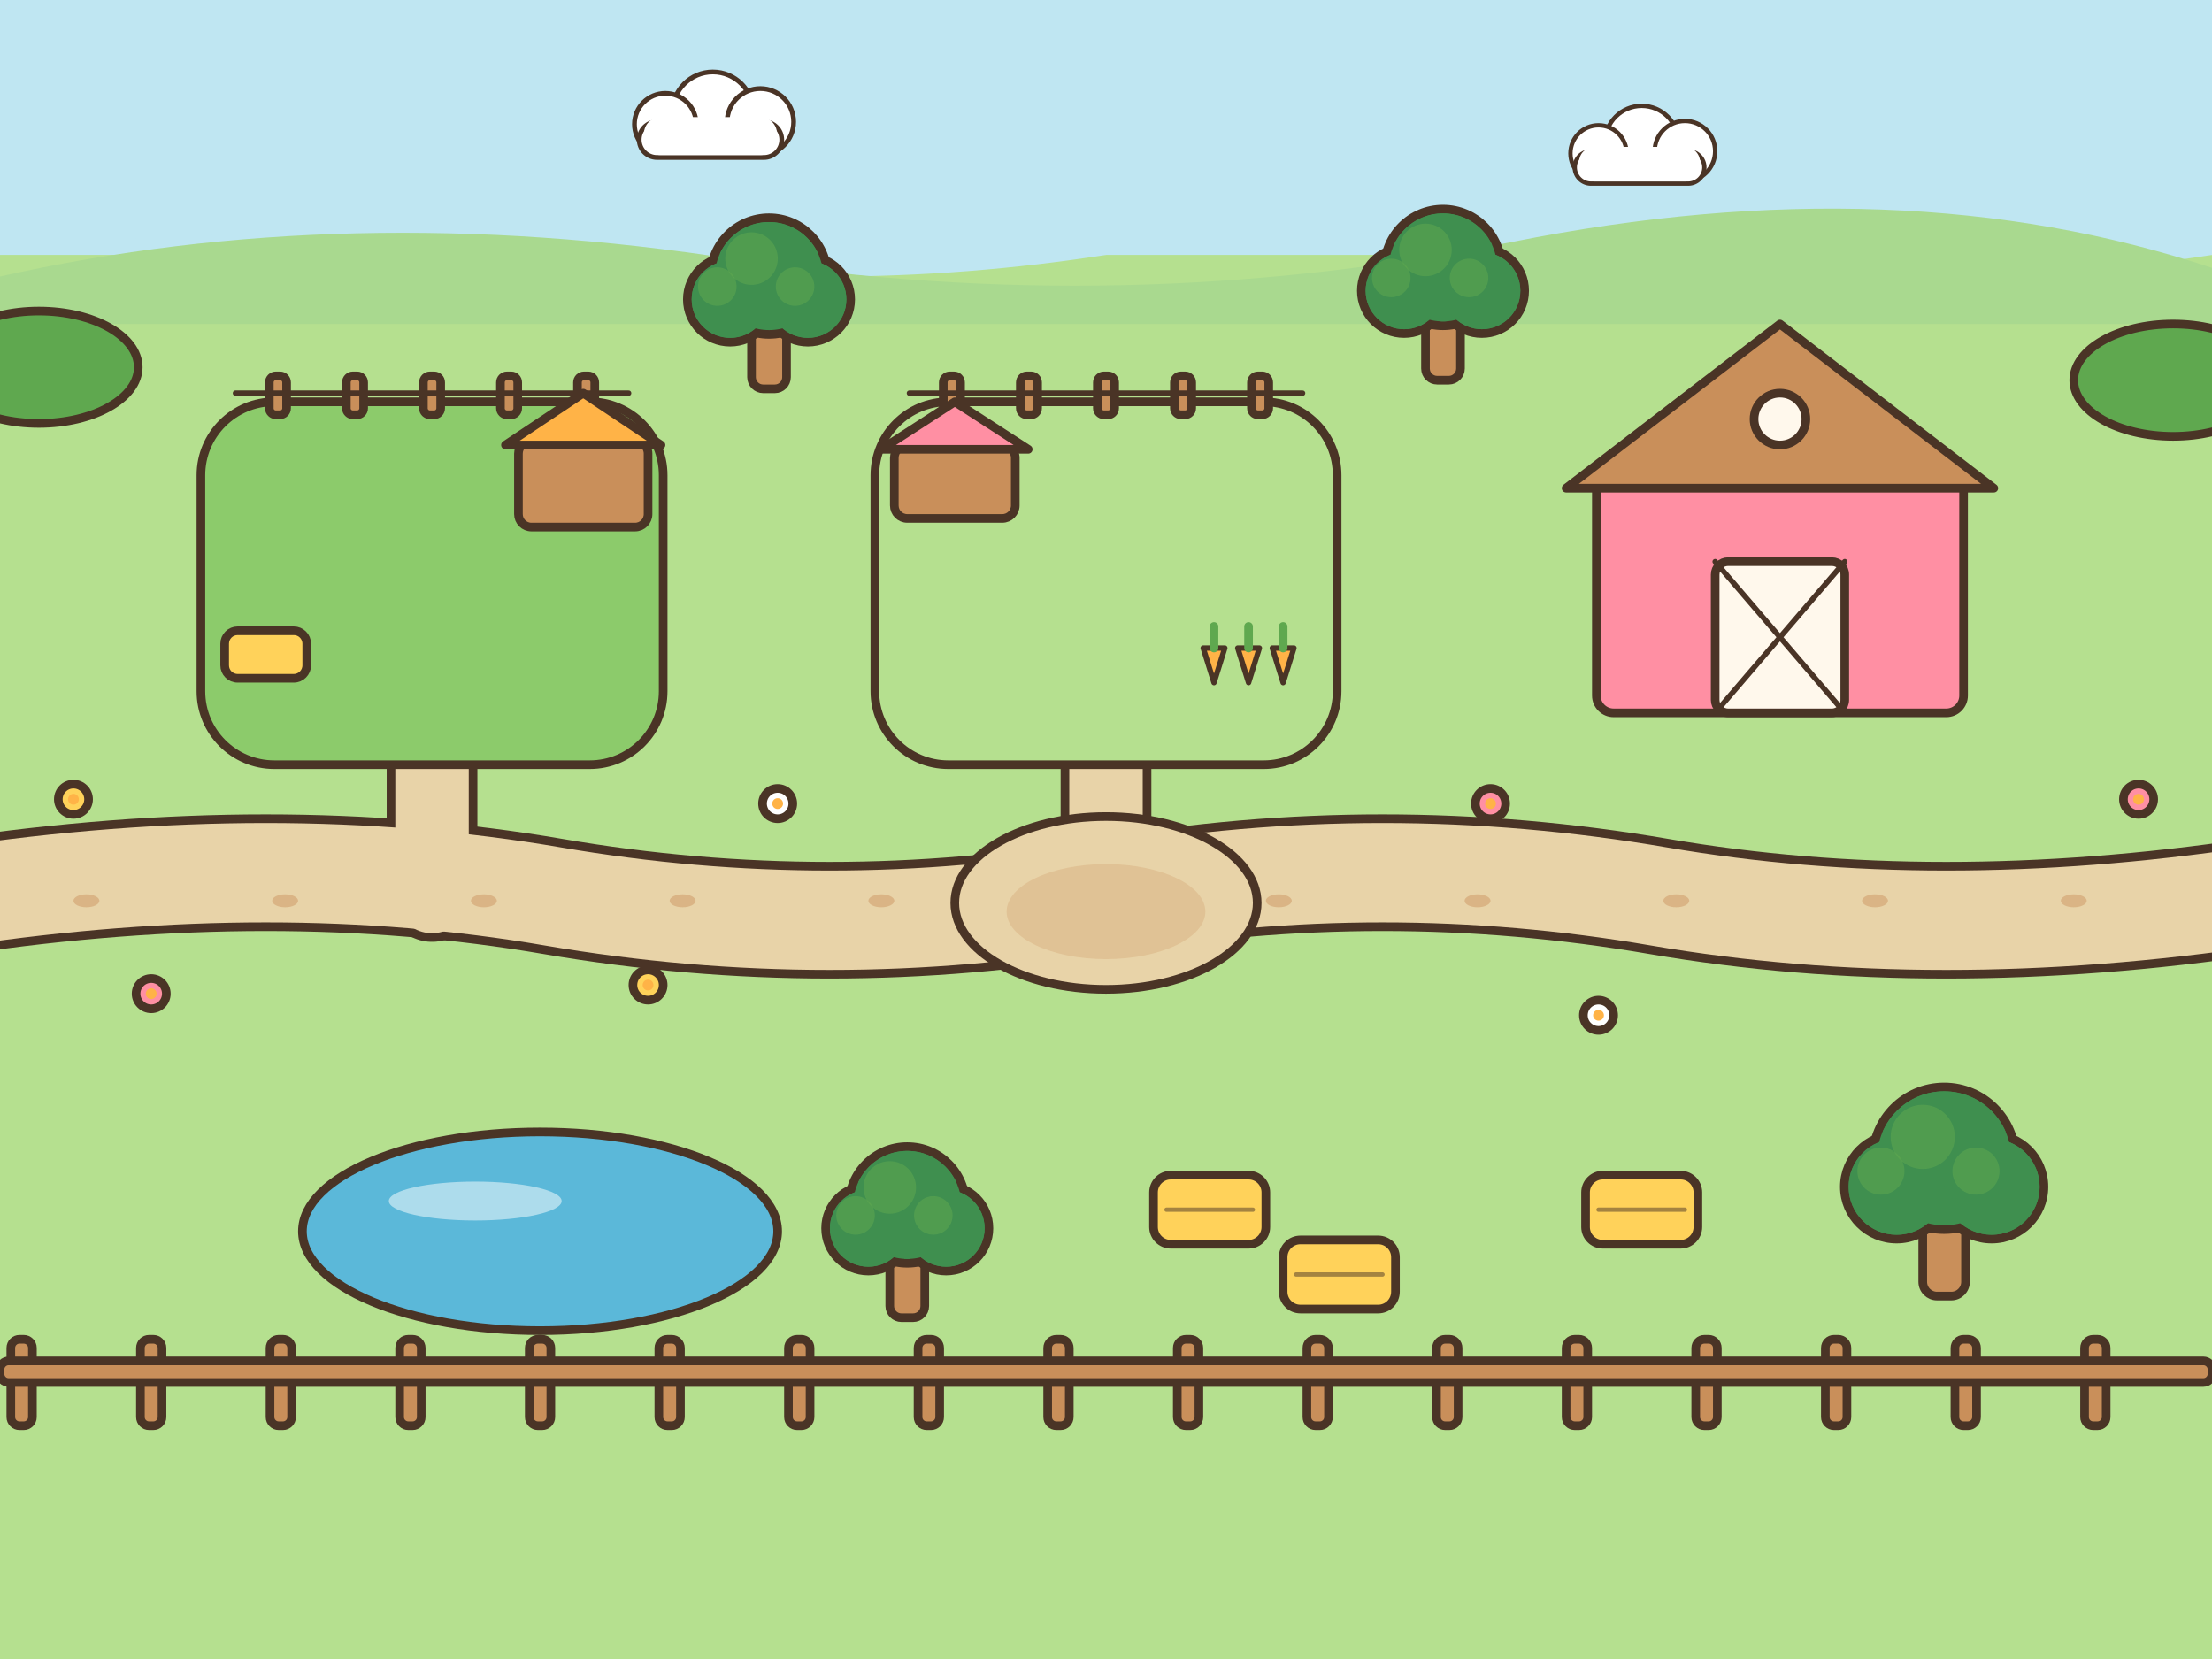
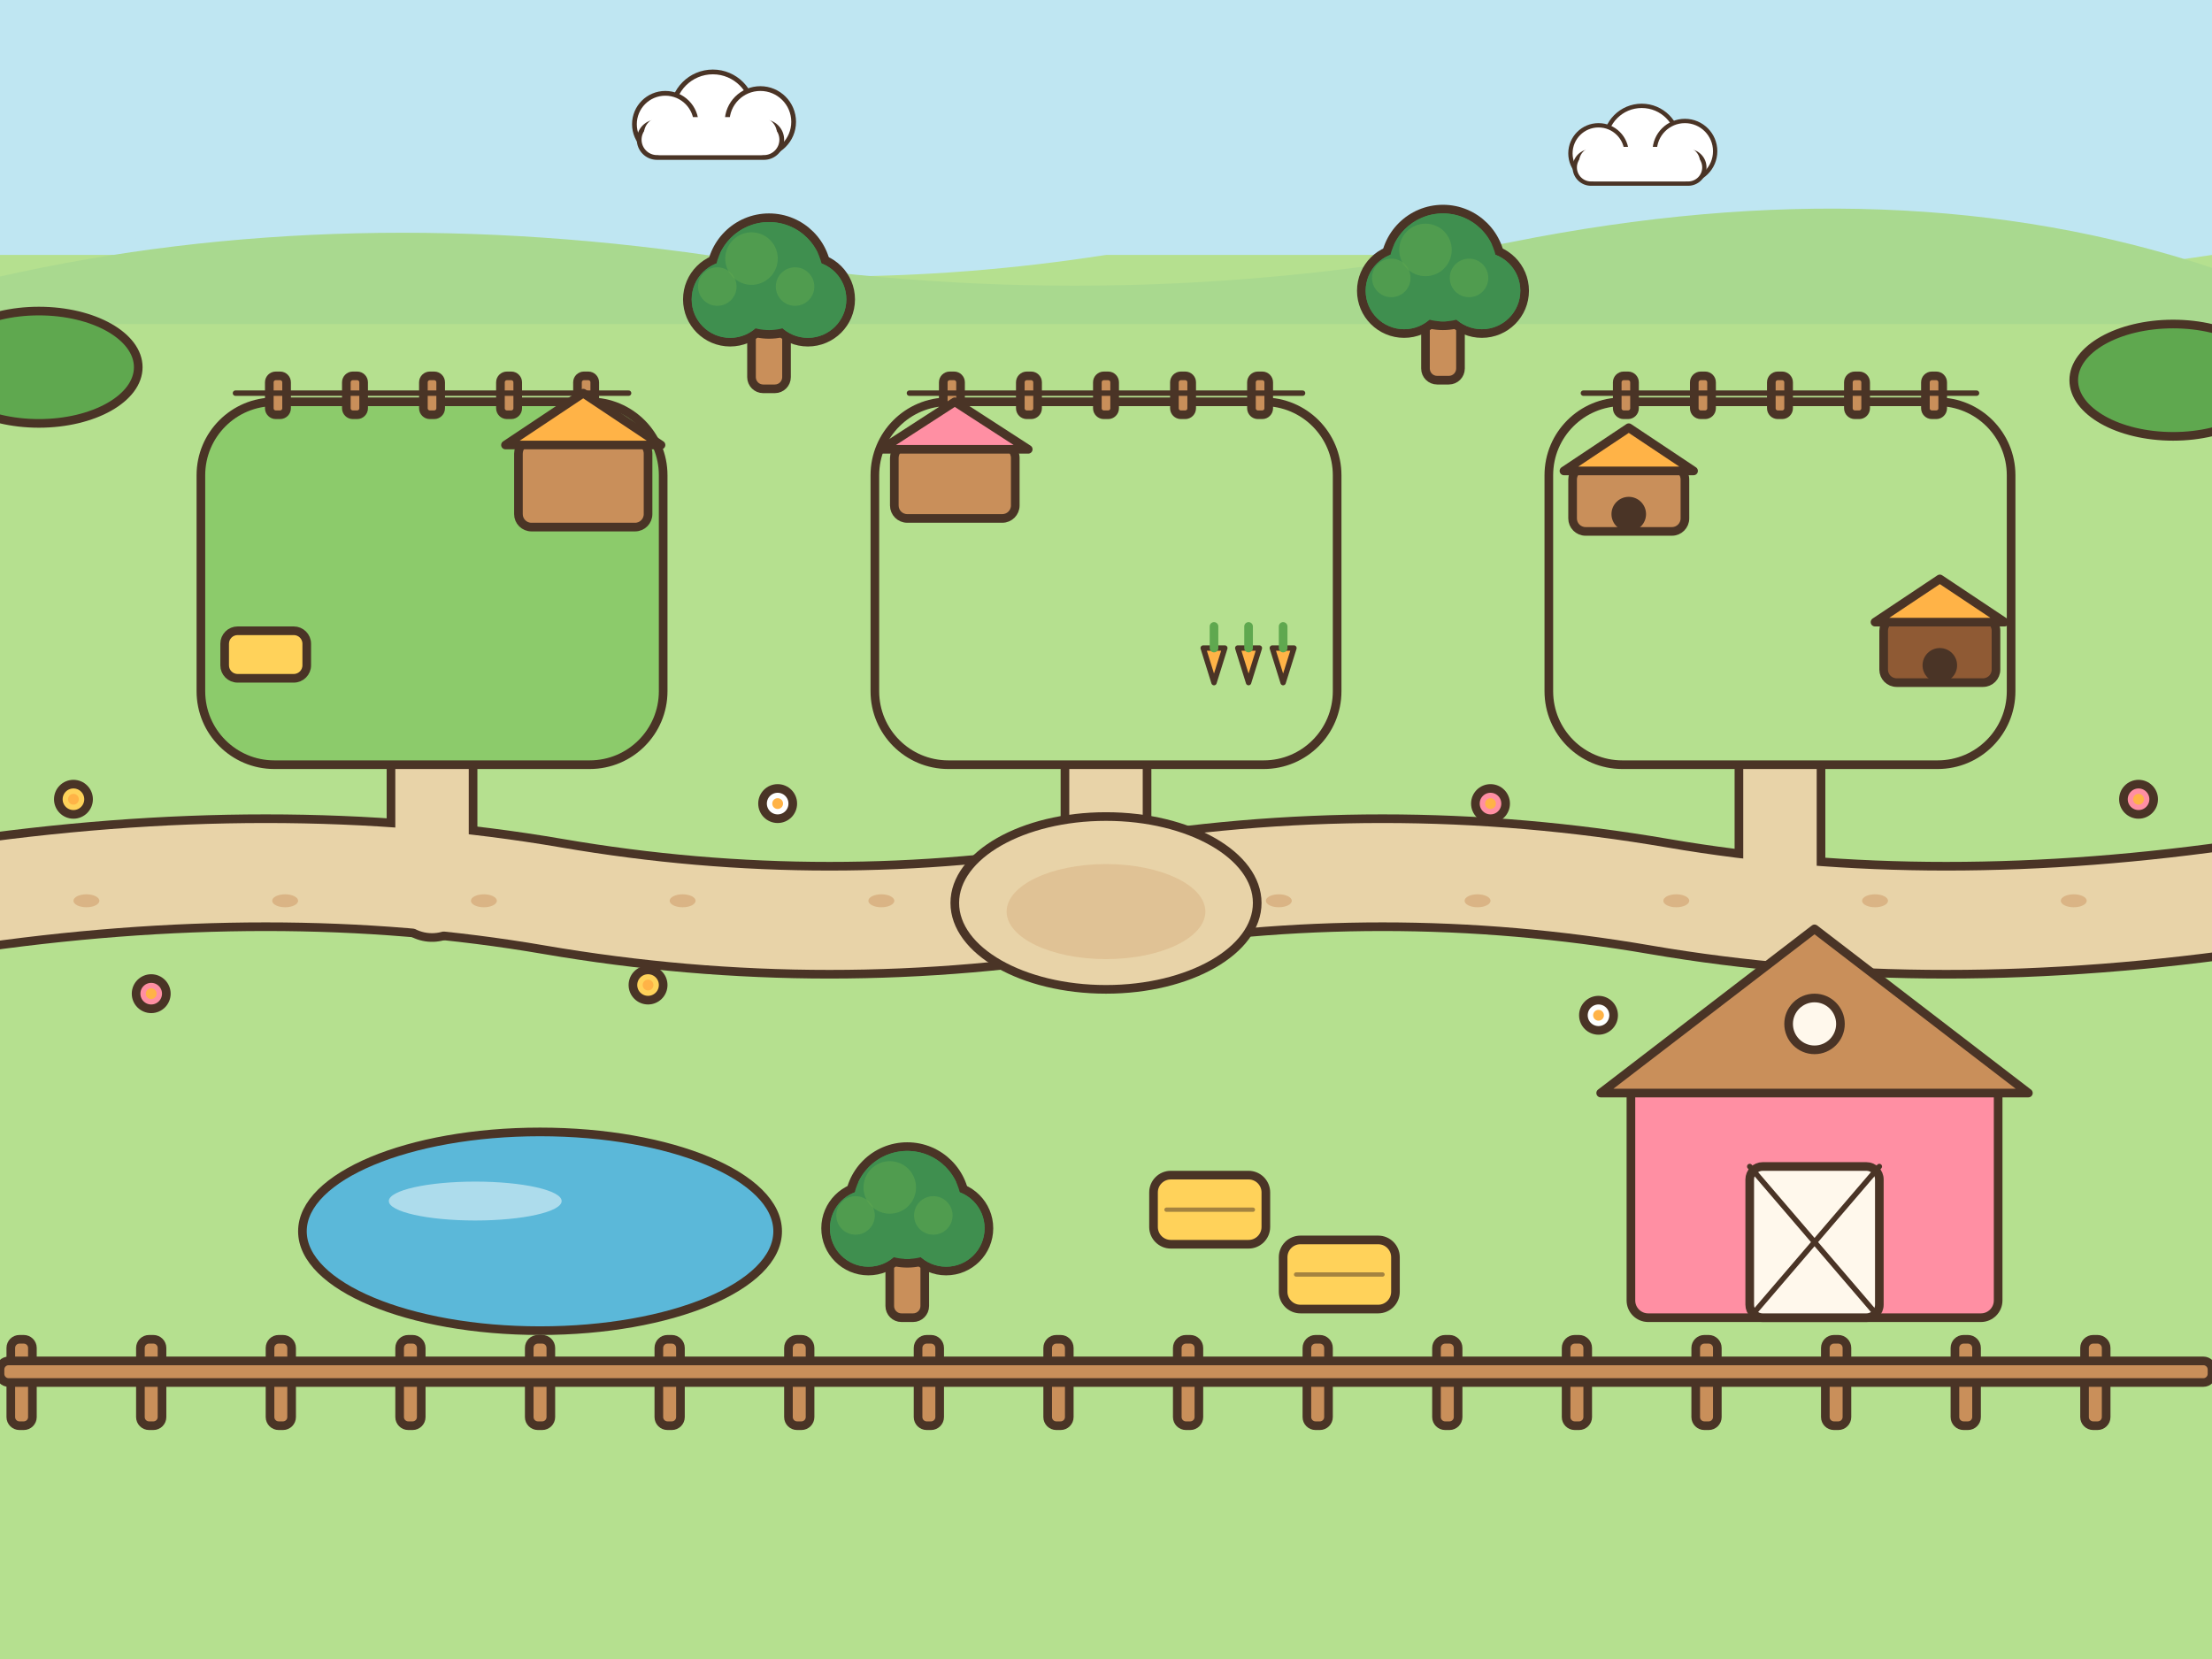
<svg xmlns="http://www.w3.org/2000/svg" viewBox="0 0 1024 768" width="1024" height="768">
  <defs />
  <g stroke="#4A3426" stroke-width="4" stroke-linejoin="round" stroke-linecap="round">
    <rect x="0" y="0" width="1024" height="768" rx="0" fill="#B5E08F" stroke="none" />
    <rect x="0" y="0" width="1024" height="118" rx="0" fill="#BFE6F2" stroke="none" />
    <path d="M 0 118 Q 128 98 256 118 T 512 118 T 768 118 T 1024 118 V 0 H 0 Z" fill="#BFE6F2" stroke="none" />
    <path d="M 0 128 Q 160 92 340 120 T 700 112 T 1024 124 V 150 H 0 Z" fill="#A9D98F" stroke="none" />
    <g transform="translate(330,52) scale(0.55)">
      <ellipse cx="0" cy="0" rx="34" ry="34" fill="#FFFFFF" />
      <ellipse cx="40" cy="8" rx="28" ry="28" fill="#FFFFFF" />
      <ellipse cx="-40" cy="10" rx="26" ry="26" fill="#FFFFFF" />
      <rect x="-62" y="8" width="120" height="30" rx="15" fill="#FFFFFF" />
      <rect x="-58" y="4" width="112" height="32" rx="14" fill="#FFFFFF" stroke="none" />
    </g>
    <g transform="translate(760,66) scale(0.5)">
      <ellipse cx="0" cy="0" rx="34" ry="34" fill="#FFFFFF" />
      <ellipse cx="40" cy="8" rx="28" ry="28" fill="#FFFFFF" />
      <ellipse cx="-40" cy="10" rx="26" ry="26" fill="#FFFFFF" />
      <rect x="-62" y="8" width="120" height="30" rx="15" fill="#FFFFFF" />
      <rect x="-58" y="4" width="112" height="32" rx="14" fill="#FFFFFF" stroke="none" />
    </g>
    <path d="M -20 415 Q 128 393 256 415 T 512 415 T 768 415 T 1044 415" fill="none" stroke-width="54" stroke="#4A3426" />
    <path d="M 200 344.0 L 200 415" fill="none" stroke-width="42" stroke="#4A3426" />
    <path d="M 512 344.0 L 512 415" fill="none" stroke-width="42" stroke="#4A3426" />
+     <path d="M 824 344.0 L 824 415" fill="none" stroke-width="42" stroke="#4A3426" />
    <path d="M -20 415 Q 128 393 256 415 T 512 415 T 768 415 T 1044 415" fill="none" stroke-width="46" stroke="#E8D3A8" />
    <path d="M 200 344.0 L 200 415" fill="none" stroke-width="34" stroke="#E8D3A8" />
    <path d="M 512 344.0 L 512 415" fill="none" stroke-width="34" stroke="#E8D3A8" />
+     <path d="M 824 344.0 L 824 415" fill="none" stroke-width="34" stroke="#E8D3A8" />
    <ellipse cx="40" cy="417" rx="6" ry="3" fill="#C98F5A" stroke="none" opacity="0.45" />
    <ellipse cx="132" cy="417" rx="6" ry="3" fill="#C98F5A" stroke="none" opacity="0.45" />
    <ellipse cx="224" cy="417" rx="6" ry="3" fill="#C98F5A" stroke="none" opacity="0.45" />
    <ellipse cx="316" cy="417" rx="6" ry="3" fill="#C98F5A" stroke="none" opacity="0.45" />
    <ellipse cx="408" cy="417" rx="6" ry="3" fill="#C98F5A" stroke="none" opacity="0.45" />
    <ellipse cx="500" cy="417" rx="6" ry="3" fill="#C98F5A" stroke="none" opacity="0.45" />
    <ellipse cx="592" cy="417" rx="6" ry="3" fill="#C98F5A" stroke="none" opacity="0.45" />
    <ellipse cx="684" cy="417" rx="6" ry="3" fill="#C98F5A" stroke="none" opacity="0.45" />
    <ellipse cx="776" cy="417" rx="6" ry="3" fill="#C98F5A" stroke="none" opacity="0.45" />
    <ellipse cx="868" cy="417" rx="6" ry="3" fill="#C98F5A" stroke="none" opacity="0.45" />
    <ellipse cx="960" cy="417" rx="6" ry="3" fill="#C98F5A" stroke="none" opacity="0.45" />
    <ellipse cx="512" cy="418" rx="70" ry="40" fill="#E8D3A8" />
    <ellipse cx="512" cy="422" rx="46" ry="22" fill="#C98F5A" stroke="none" opacity="0.25" />
    <rect x="93.0" y="186.0" width="214" height="168" rx="34" fill="#8CCB6B" />
    <rect x="124.667" y="174.0" width="8" height="18" rx="3" fill="#C98F5A" />
    <rect x="160.333" y="174.0" width="8" height="18" rx="3" fill="#C98F5A" />
    <rect x="196.0" y="174.0" width="8" height="18" rx="3" fill="#C98F5A" />
    <rect x="231.667" y="174.0" width="8" height="18" rx="3" fill="#C98F5A" />
    <rect x="267.333" y="174.0" width="8" height="18" rx="3" fill="#C98F5A" />
    <path d="M 109.0 182.0 H 291.0" fill="none" stroke-width="2.5" />
    <rect x="240" y="204" width="60" height="40" rx="6" fill="#C98F5A" />
    <path d="M 234 206 L 270 182 L 306 206 Z" fill="#FFB347" />
    <rect x="104" y="292" width="38" height="22" rx="6" fill="#FFD25A" />
    <rect x="405.0" y="186.0" width="214" height="168" rx="34" fill="#B5E08F" />
    <rect x="436.667" y="174.0" width="8" height="18" rx="3" fill="#C98F5A" />
    <rect x="472.333" y="174.0" width="8" height="18" rx="3" fill="#C98F5A" />
    <rect x="508.0" y="174.0" width="8" height="18" rx="3" fill="#C98F5A" />
    <rect x="543.667" y="174.0" width="8" height="18" rx="3" fill="#C98F5A" />
    <rect x="579.333" y="174.0" width="8" height="18" rx="3" fill="#C98F5A" />
    <path d="M 421.0 182.0 H 603.0" fill="none" stroke-width="2.5" />
    <rect x="414" y="206" width="56" height="34" rx="6" fill="#C98F5A" />
    <path d="M 408 208 L 442 186 L 476 208 Z" fill="#FF8FA3" />
    <path d="M 557 300 L 567 300 L 562 316 Z" fill="#FFB347" stroke-width="2.5" />
    <path d="M 562 300 V 290" fill="none" stroke-width="4" stroke="#5FA84F" />
    <path d="M 573 300 L 583 300 L 578 316 Z" fill="#FFB347" stroke-width="2.5" />
    <path d="M 578 300 V 290" fill="none" stroke-width="4" stroke="#5FA84F" />
    <path d="M 589 300 L 599 300 L 594 316 Z" fill="#FFB347" stroke-width="2.5" />
    <path d="M 594 300 V 290" fill="none" stroke-width="4" stroke="#5FA84F" />
-     <rect x="739.0" y="220.0" width="170.0" height="110.0" rx="8" fill="#FF8FA3" />
-     <path d="M 725.0 226.0 L 824 150.0 L 923.0 226.0 Z" fill="#C98F5A" />
-     <rect x="794.0" y="260.0" width="60.0" height="70.0" rx="6" fill="#FFF8EC" />
-     <path d="M 794.0 260.0 L 854.0 330 M 854.0 260.0 L 794.0 330" fill="none" stroke-width="2.5" />
-     <ellipse cx="824" cy="194.0" rx="12.0" ry="12.0" fill="#FFF8EC" />
+     <rect x="717.0" y="186.0" width="214" height="168" rx="34" fill="#B5E08F" />
+     <rect x="748.667" y="174.0" width="8" height="18" rx="3" fill="#C98F5A" />
+     <rect x="784.333" y="174.0" width="8" height="18" rx="3" fill="#C98F5A" />
+     <rect x="820.0" y="174.0" width="8" height="18" rx="3" fill="#C98F5A" />
+     <rect x="855.667" y="174.0" width="8" height="18" rx="3" fill="#C98F5A" />
+     <rect x="891.333" y="174.0" width="8" height="18" rx="3" fill="#C98F5A" />
+     <path d="M 733.0 182.0 H 915.0" fill="none" stroke-width="2.5" />
+     <rect x="728" y="216" width="52" height="30" rx="6" fill="#C98F5A" />
+     <path d="M 724 218 L 754 198 L 784 218 Z" fill="#FFB347" />
+     <ellipse cx="754" cy="238" rx="8" ry="8" fill="#4A3426" stroke="none" />
+     <rect x="872" y="286" width="52" height="30" rx="6" fill="#8F5A34" />
+     <path d="M 868 288 L 898 268 L 928 288 Z" fill="#FFB347" />
+     <ellipse cx="898" cy="308" rx="8" ry="8" fill="#4A3426" stroke="none" />
+     <rect x="755.0" y="500.0" width="170.0" height="110.0" rx="8" fill="#FF8FA3" />
+     <path d="M 741.0 506.0 L 840 430.0 L 939.0 506.0 Z" fill="#C98F5A" />
+     <rect x="810.0" y="540.0" width="60.0" height="70.0" rx="6" fill="#FFF8EC" />
+     <path d="M 810.0 540.0 L 870.0 610 M 870.0 540.0 L 810.0 610" fill="none" stroke-width="2.5" />
+     <ellipse cx="840" cy="474.0" rx="12.0" ry="12.0" fill="#FFF8EC" />
    <ellipse cx="250" cy="570" rx="110" ry="46" fill="#5BB8D9" />
    <ellipse cx="220" cy="556" rx="40" ry="9" fill="#FFFFFF" stroke="none" opacity="0.5" />
    <rect x="534" y="544" width="52" height="32" rx="8" fill="#FFD25A" />
    <path d="M 540 560 H 580" fill="none" stroke-width="2" opacity="0.5" />
    <rect x="594" y="574" width="52" height="32" rx="8" fill="#FFD25A" />
    <path d="M 600 590 H 640" fill="none" stroke-width="2" opacity="0.5" />
-     <rect x="734" y="544" width="52" height="32" rx="8" fill="#FFD25A" />
-     <path d="M 740 560 H 780" fill="none" stroke-width="2" opacity="0.5" />
-     <rect x="890.1" y="549.4" width="19.8" height="50.6" rx="6.6" fill="#C98F5A" />
-     <rect x="898.1" y="569.4" width="10" height="-9.4" rx="5" fill="#FFFFFF" stroke="none" opacity="0.25" />
-     <ellipse cx="900" cy="536.2" rx="33.0" ry="33.0" fill="#3F8F4F" />
-     <ellipse cx="922.0" cy="549.4" rx="24.2" ry="24.2" fill="#3F8F4F" />
-     <ellipse cx="878.0" cy="549.4" rx="24.2" ry="24.2" fill="#3F8F4F" />
-     <ellipse cx="900" cy="536.2" rx="31.0" ry="31.0" fill="#3F8F4F" stroke="none" />
-     <ellipse cx="922.0" cy="549.4" rx="22.2" ry="22.2" fill="#3F8F4F" stroke="none" />
-     <ellipse cx="878.0" cy="549.4" rx="22.2" ry="22.2" fill="#3F8F4F" stroke="none" />
-     <ellipse cx="890.1" cy="526.3" rx="14.85" ry="14.85" fill="#5FA84F" stroke="none" opacity="0.55" />
-     <ellipse cx="914.74" cy="542.14" rx="10.89" ry="10.89" fill="#5FA84F" stroke="none" opacity="0.55" />
-     <ellipse cx="870.74" cy="542.14" rx="10.89" ry="10.89" fill="#5FA84F" stroke="none" opacity="0.55" />
    <rect x="411.9" y="568.6" width="16.2" height="41.4" rx="5.4" fill="#C98F5A" />
    <rect x="419.9" y="588.6" width="10" height="-18.6" rx="5" fill="#FFFFFF" stroke="none" opacity="0.25" />
    <ellipse cx="420" cy="557.8" rx="27.0" ry="27.0" fill="#3F8F4F" />
    <ellipse cx="438.0" cy="568.6" rx="19.8" ry="19.8" fill="#3F8F4F" />
    <ellipse cx="402.0" cy="568.6" rx="19.8" ry="19.8" fill="#3F8F4F" />
    <ellipse cx="420" cy="557.8" rx="25.0" ry="25.0" fill="#3F8F4F" stroke="none" />
    <ellipse cx="438.0" cy="568.6" rx="17.8" ry="17.8" fill="#3F8F4F" stroke="none" />
    <ellipse cx="402.0" cy="568.6" rx="17.8" ry="17.8" fill="#3F8F4F" stroke="none" />
    <ellipse cx="411.9" cy="549.7" rx="12.15" ry="12.15" fill="#5FA84F" stroke="none" opacity="0.55" />
    <ellipse cx="432.06" cy="562.66" rx="8.91" ry="8.91" fill="#5FA84F" stroke="none" opacity="0.55" />
    <ellipse cx="396.06" cy="562.66" rx="8.91" ry="8.91" fill="#5FA84F" stroke="none" opacity="0.55" />
    <rect x="5" y="620" width="10" height="40" rx="4" fill="#C98F5A" />
    <rect x="65" y="620" width="10" height="40" rx="4" fill="#C98F5A" />
    <rect x="125" y="620" width="10" height="40" rx="4" fill="#C98F5A" />
    <rect x="185" y="620" width="10" height="40" rx="4" fill="#C98F5A" />
    <rect x="245" y="620" width="10" height="40" rx="4" fill="#C98F5A" />
    <rect x="305" y="620" width="10" height="40" rx="4" fill="#C98F5A" />
    <rect x="365" y="620" width="10" height="40" rx="4" fill="#C98F5A" />
    <rect x="425" y="620" width="10" height="40" rx="4" fill="#C98F5A" />
    <rect x="485" y="620" width="10" height="40" rx="4" fill="#C98F5A" />
    <rect x="545" y="620" width="10" height="40" rx="4" fill="#C98F5A" />
    <rect x="605" y="620" width="10" height="40" rx="4" fill="#C98F5A" />
    <rect x="665" y="620" width="10" height="40" rx="4" fill="#C98F5A" />
    <rect x="725" y="620" width="10" height="40" rx="4" fill="#C98F5A" />
    <rect x="785" y="620" width="10" height="40" rx="4" fill="#C98F5A" />
    <rect x="845" y="620" width="10" height="40" rx="4" fill="#C98F5A" />
    <rect x="905" y="620" width="10" height="40" rx="4" fill="#C98F5A" />
    <rect x="965" y="620" width="10" height="40" rx="4" fill="#C98F5A" />
    <rect x="0" y="630" width="1024" height="10" rx="4" fill="#C98F5A" />
    <ellipse cx="18" cy="170" rx="46" ry="26" fill="#5FA84F" />
    <ellipse cx="1006" cy="176" rx="46" ry="26" fill="#5FA84F" />
    <rect x="347.9" y="138.6" width="16.2" height="41.4" rx="5.4" fill="#C98F5A" />
    <rect x="355.9" y="158.6" width="10" height="-18.6" rx="5" fill="#FFFFFF" stroke="none" opacity="0.25" />
    <ellipse cx="356" cy="127.8" rx="27.0" ry="27.0" fill="#3F8F4F" />
    <ellipse cx="374.0" cy="138.6" rx="19.8" ry="19.8" fill="#3F8F4F" />
    <ellipse cx="338.0" cy="138.6" rx="19.8" ry="19.8" fill="#3F8F4F" />
    <ellipse cx="356" cy="127.8" rx="25.0" ry="25.0" fill="#3F8F4F" stroke="none" />
    <ellipse cx="374.0" cy="138.6" rx="17.8" ry="17.8" fill="#3F8F4F" stroke="none" />
    <ellipse cx="338.0" cy="138.6" rx="17.8" ry="17.8" fill="#3F8F4F" stroke="none" />
    <ellipse cx="347.9" cy="119.7" rx="12.15" ry="12.15" fill="#5FA84F" stroke="none" opacity="0.55" />
    <ellipse cx="368.06" cy="132.66" rx="8.91" ry="8.91" fill="#5FA84F" stroke="none" opacity="0.55" />
    <ellipse cx="332.06" cy="132.66" rx="8.91" ry="8.91" fill="#5FA84F" stroke="none" opacity="0.55" />
    <rect x="659.9" y="134.6" width="16.2" height="41.4" rx="5.4" fill="#C98F5A" />
    <rect x="667.9" y="154.6" width="10" height="-18.6" rx="5" fill="#FFFFFF" stroke="none" opacity="0.25" />
    <ellipse cx="668" cy="123.8" rx="27.0" ry="27.0" fill="#3F8F4F" />
    <ellipse cx="686.0" cy="134.6" rx="19.8" ry="19.8" fill="#3F8F4F" />
    <ellipse cx="650.0" cy="134.6" rx="19.8" ry="19.8" fill="#3F8F4F" />
    <ellipse cx="668" cy="123.8" rx="25.0" ry="25.0" fill="#3F8F4F" stroke="none" />
    <ellipse cx="686.0" cy="134.6" rx="17.8" ry="17.8" fill="#3F8F4F" stroke="none" />
    <ellipse cx="650.0" cy="134.6" rx="17.8" ry="17.8" fill="#3F8F4F" stroke="none" />
    <ellipse cx="659.9" cy="115.7" rx="12.15" ry="12.15" fill="#5FA84F" stroke="none" opacity="0.55" />
    <ellipse cx="680.06" cy="128.66" rx="8.91" ry="8.91" fill="#5FA84F" stroke="none" opacity="0.55" />
    <ellipse cx="644.06" cy="128.66" rx="8.91" ry="8.91" fill="#5FA84F" stroke="none" opacity="0.55" />
    <ellipse cx="70" cy="460" rx="7" ry="7" fill="#FF8FA3" />
    <ellipse cx="70" cy="460" rx="2.5" ry="2.5" fill="#FFB347" stroke="none" />
    <ellipse cx="300" cy="456" rx="7" ry="7" fill="#FFD25A" />
    <ellipse cx="300" cy="456" rx="2.5" ry="2.5" fill="#FFB347" stroke="none" />
    <ellipse cx="690" cy="372" rx="7" ry="7" fill="#FF8FA3" />
    <ellipse cx="690" cy="372" rx="2.5" ry="2.5" fill="#FFB347" stroke="none" />
    <ellipse cx="990" cy="370" rx="7" ry="7" fill="#FF8FA3" />
    <ellipse cx="990" cy="370" rx="2.5" ry="2.5" fill="#FFB347" stroke="none" />
    <ellipse cx="34" cy="370" rx="7" ry="7" fill="#FFD25A" />
    <ellipse cx="34" cy="370" rx="2.5" ry="2.5" fill="#FFB347" stroke="none" />
    <ellipse cx="740" cy="470" rx="7" ry="7" fill="#FFFFFF" />
    <ellipse cx="740" cy="470" rx="2.5" ry="2.5" fill="#FFB347" stroke="none" />
    <ellipse cx="360" cy="372" rx="7" ry="7" fill="#FFFFFF" />
    <ellipse cx="360" cy="372" rx="2.5" ry="2.5" fill="#FFB347" stroke="none" />
  </g>
</svg>
